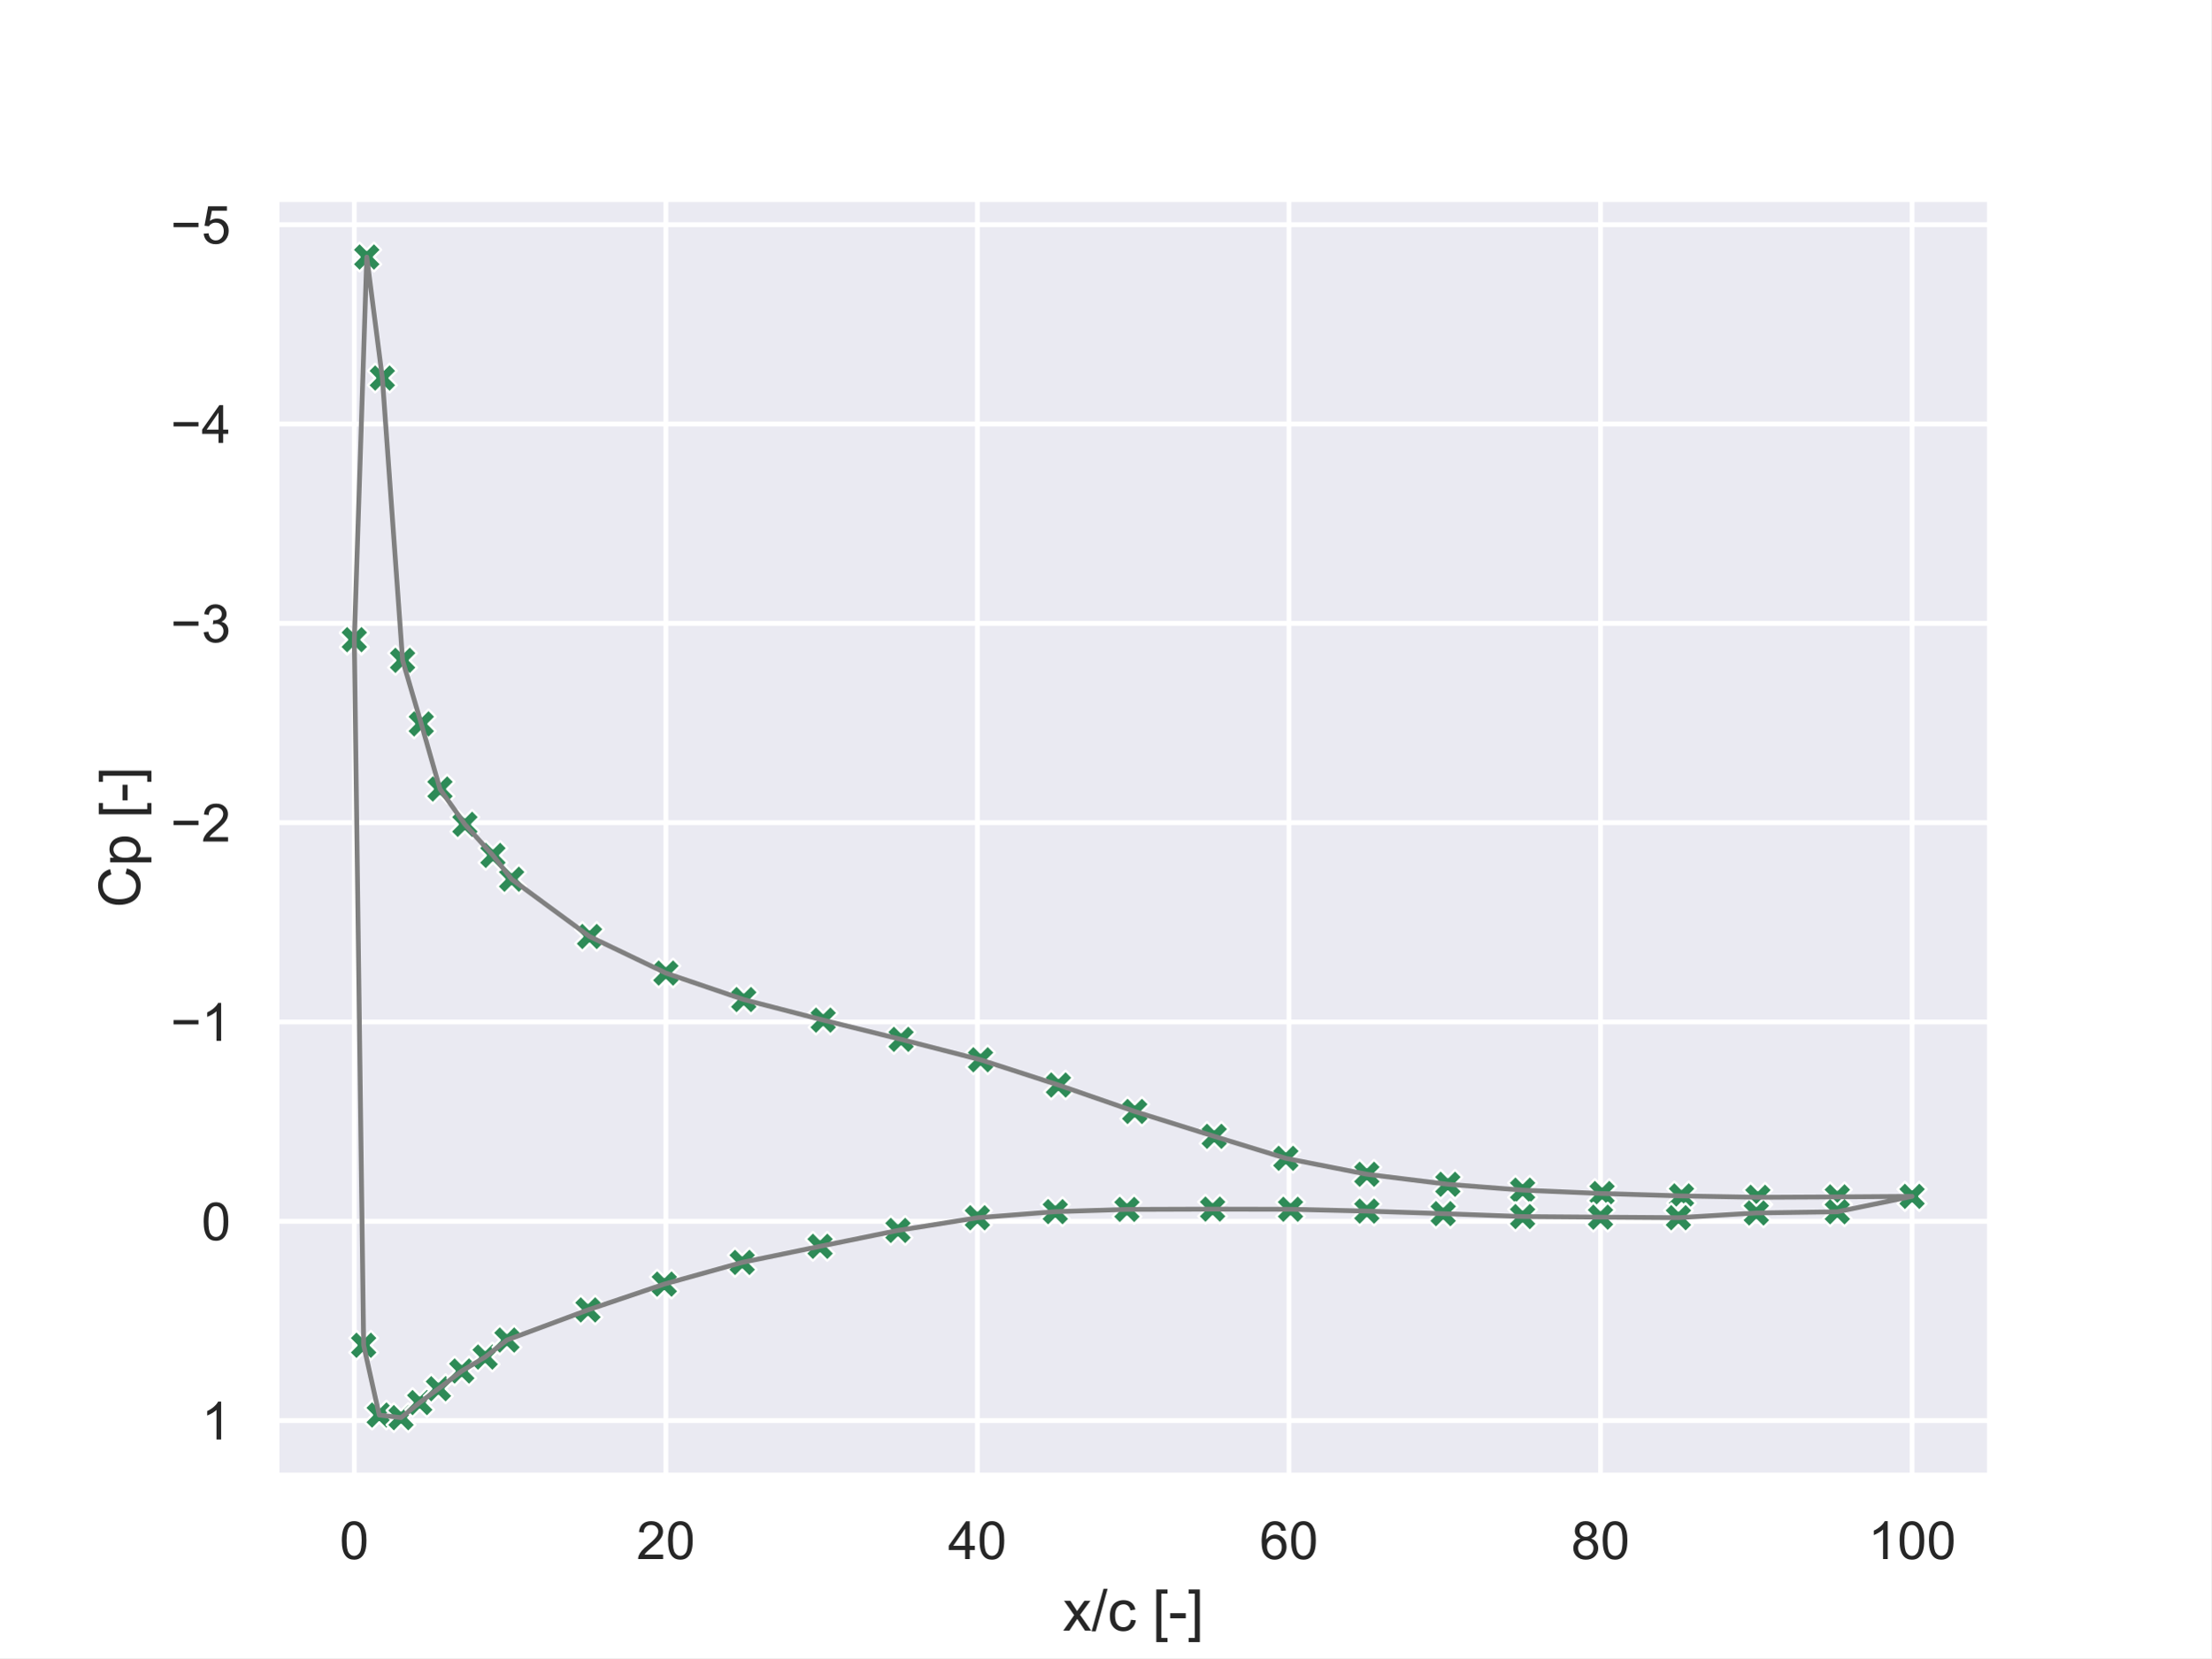
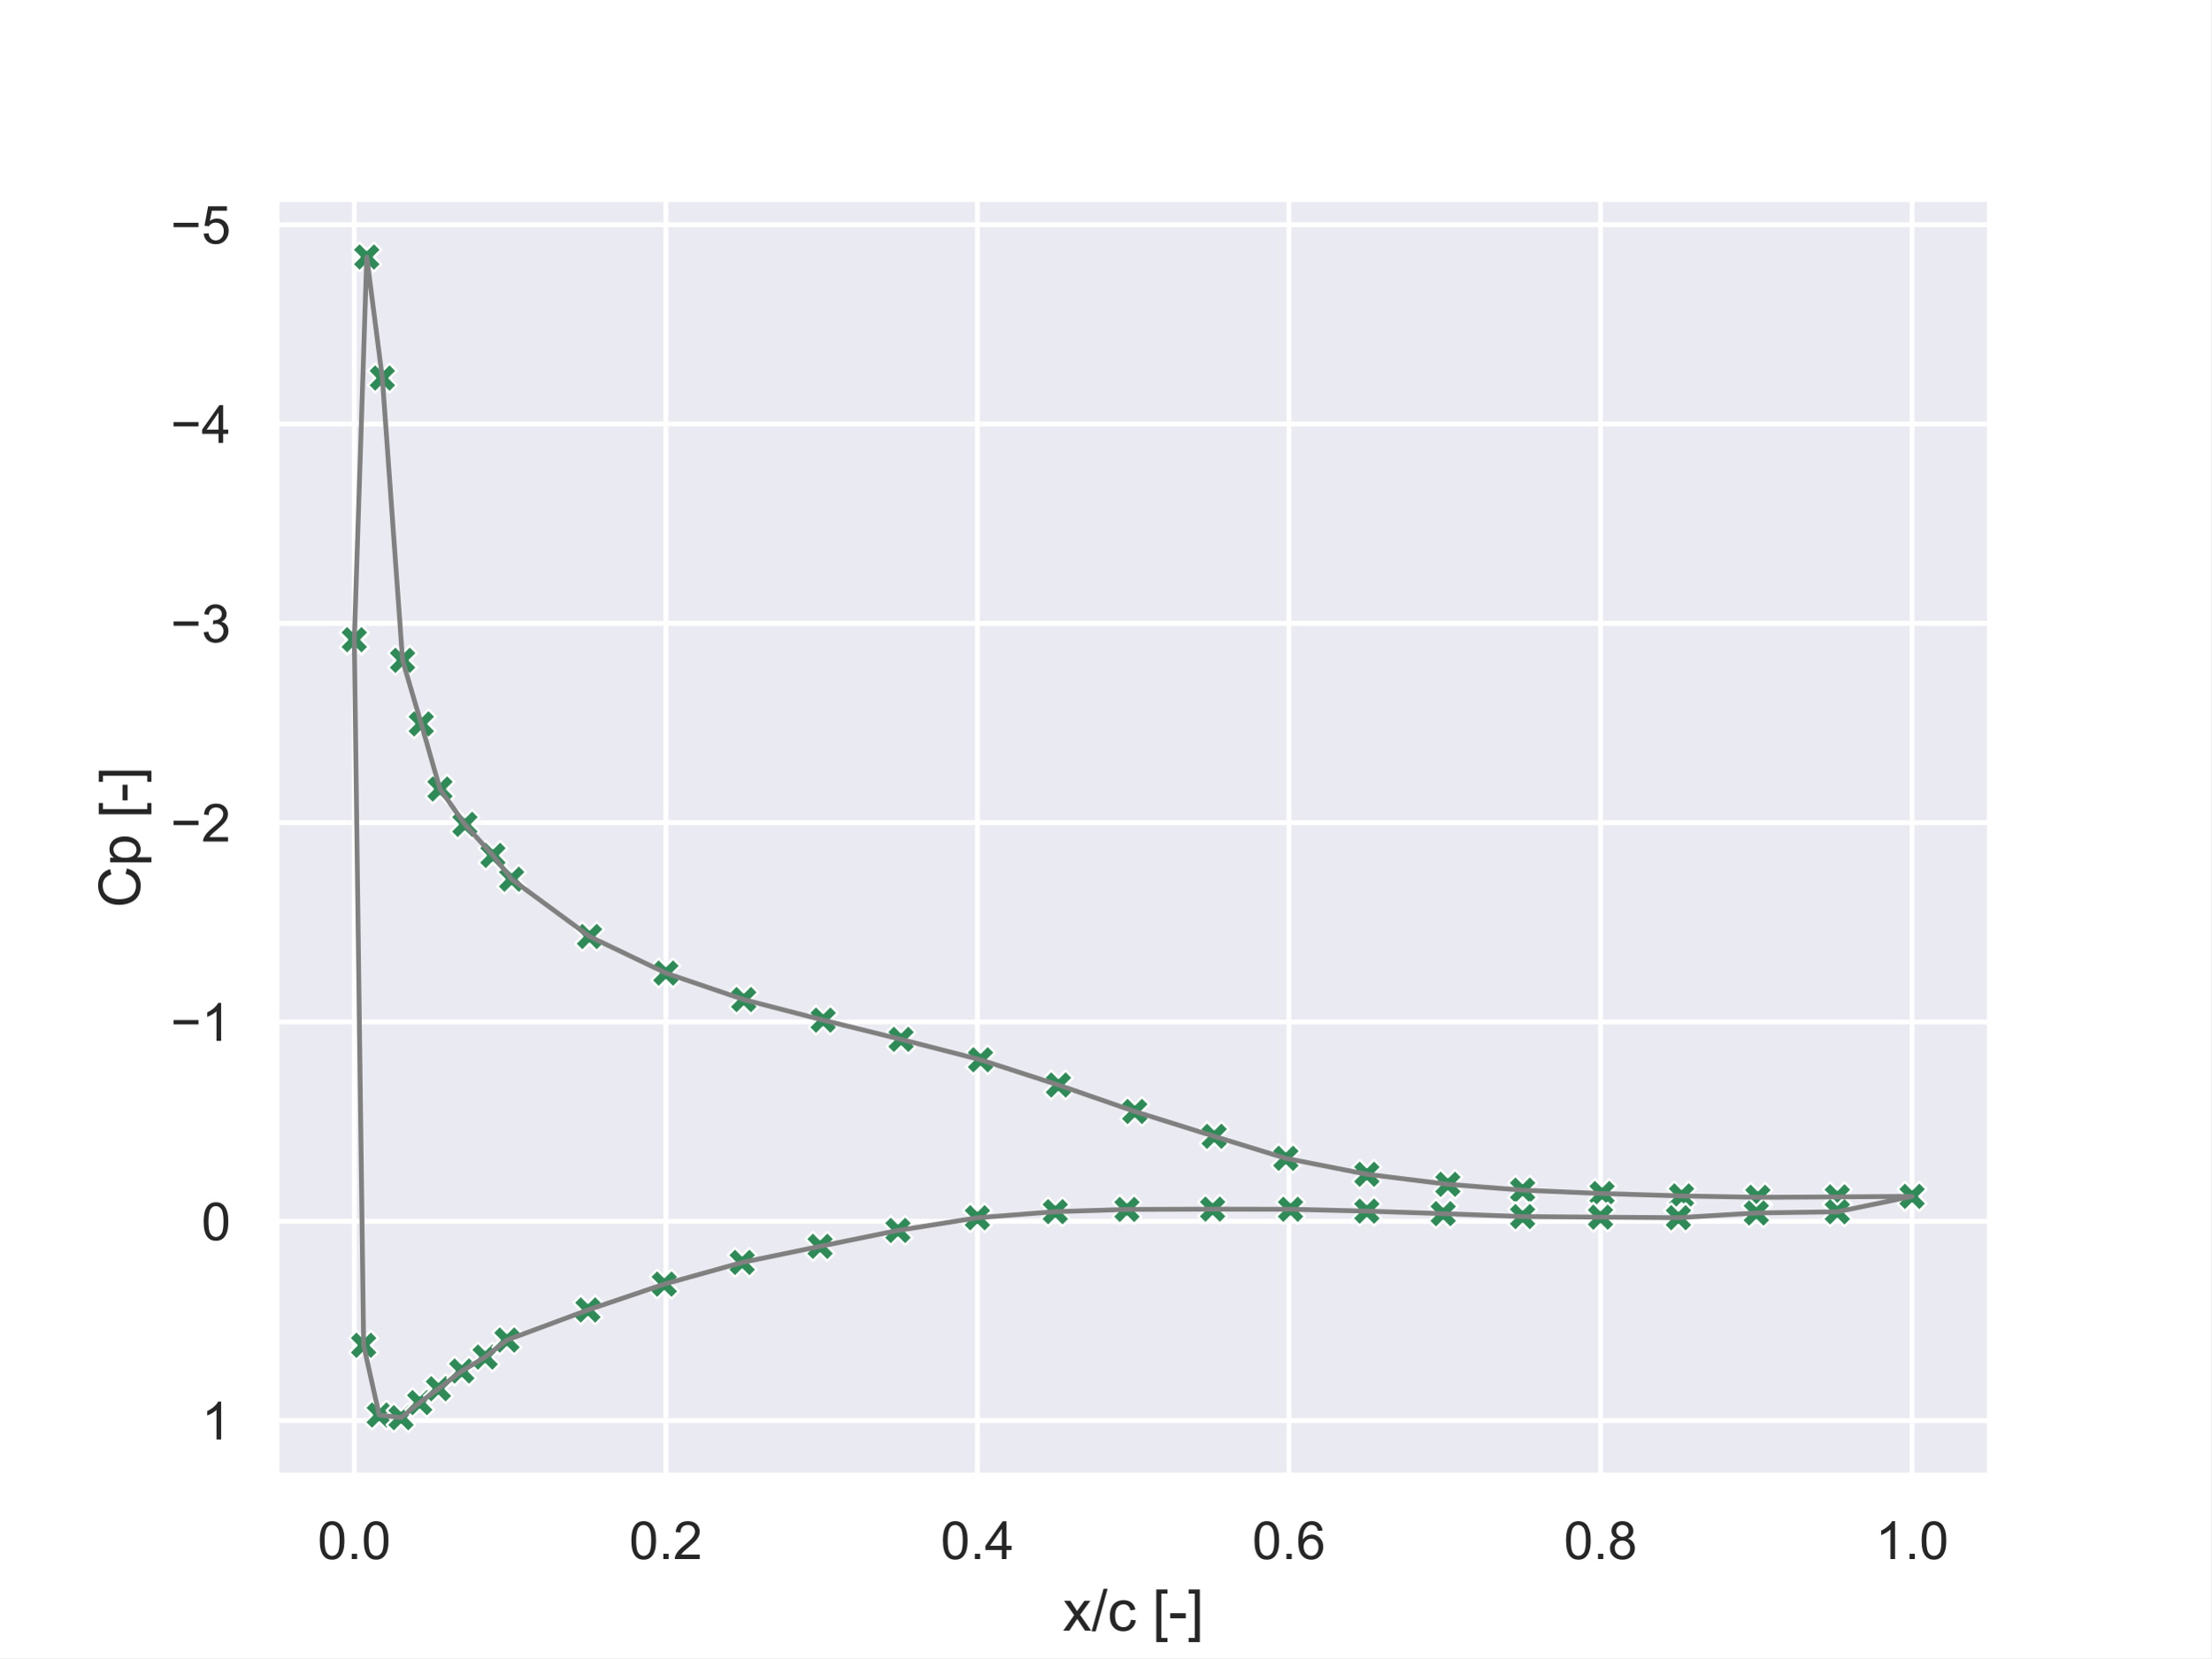
<svg xmlns="http://www.w3.org/2000/svg" xmlns:xlink="http://www.w3.org/1999/xlink" width="460.8pt" height="345.6pt" viewBox="0 0 460.8 345.6" version="1.1">
  <defs>
    <style type="text/css">*{stroke-linejoin: round; stroke-linecap: butt}</style>
  </defs>
  <g id="figure_1">
    <g id="patch_1">
      <path d="M 0 345.6  L 460.8 345.6  L 460.8 0  L 0 0  z " style="fill: #ffffff" />
    </g>
    <g id="axes_1">
      <g id="patch_2">
        <path d="M 57.6 307.584  L 414.72 307.584  L 414.72 41.472  L 57.6 41.472  z " style="fill: #eaeaf2" />
      </g>
      <g id="matplotlib.axis_1">
        <g id="xtick_1">
          <g id="line2d_1">
-             <path d="M 73.833 307.584  L 73.833 41.472  " clip-path="url(#p6b7eba28d1)" style="fill: none; stroke: #ffffff; stroke-linecap: round" />
+             <path d="M 73.833 307.584  L 73.833 41.472  " clip-path="url(#pae36705517)" style="fill: none; stroke: #ffffff; stroke-linecap: round" />
          </g>
          <g id="text_1">
-             <g style="fill: #262626" transform="translate(70.77421 324.9576) scale(0.11 -0.11)">
+             <g style="fill: #262626" transform="translate(66.18773 324.9576) scale(0.11 -0.11)">
              <defs>
                <path id="ArialMT-30" d="M 266 2259  Q 266 3072 433 3567  Q 600 4063 929 4331  Q 1259 4600 1759 4600  Q 2128 4600 2406 4451  Q 2684 4303 2865 4023  Q 3047 3744 3150 3342  Q 3253 2941 3253 2259  Q 3253 1453 3087 958  Q 2922 463 2592 192  Q 2263 -78 1759 -78  Q 1097 -78 719 397  Q 266 969 266 2259  z M 844 2259  Q 844 1131 1108 757  Q 1372 384 1759 384  Q 2147 384 2411 759  Q 2675 1134 2675 2259  Q 2675 3391 2411 3762  Q 2147 4134 1753 4134  Q 1366 4134 1134 3806  Q 844 3388 844 2259  z " transform="scale(0.015625)" />
-               </defs>
-               <use xlink:href="#ArialMT-30" />
+                 <path id="ArialMT-2e" d="M 581 0  L 581 641  L 1222 641  L 1222 0  L 581 0  z " transform="scale(0.015625)" />
+               </defs>
+               <use xlink:href="#ArialMT-30" />
+               <use xlink:href="#ArialMT-2e" x="55.615" />
+               <use xlink:href="#ArialMT-30" x="83.398" />
            </g>
          </g>
        </g>
        <g id="xtick_2">
          <g id="line2d_2">
-             <path d="M 138.764 307.584  L 138.764 41.472  " clip-path="url(#p6b7eba28d1)" style="fill: none; stroke: #ffffff; stroke-linecap: round" />
+             <path d="M 138.764 307.584  L 138.764 41.472  " clip-path="url(#pae36705517)" style="fill: none; stroke: #ffffff; stroke-linecap: round" />
          </g>
          <g id="text_2">
-             <g style="fill: #262626" transform="translate(132.6466 324.9576) scale(0.11 -0.11)">
+             <g style="fill: #262626" transform="translate(131.1186 324.9576) scale(0.11 -0.11)">
              <defs>
                <path id="ArialMT-32" d="M 3222 541  L 3222 0  L 194 0  Q 188 203 259 391  Q 375 700 629 1000  Q 884 1300 1366 1694  Q 2113 2306 2375 2664  Q 2638 3022 2638 3341  Q 2638 3675 2398 3904  Q 2159 4134 1775 4134  Q 1369 4134 1125 3890  Q 881 3647 878 3216  L 300 3275  Q 359 3922 746 4261  Q 1134 4600 1788 4600  Q 2447 4600 2831 4234  Q 3216 3869 3216 3328  Q 3216 3053 3103 2787  Q 2991 2522 2730 2228  Q 2469 1934 1863 1422  Q 1356 997 1212 845  Q 1069 694 975 541  L 3222 541  z " transform="scale(0.015625)" />
              </defs>
-               <use xlink:href="#ArialMT-32" />
-               <use xlink:href="#ArialMT-30" x="55.615" />
+               <use xlink:href="#ArialMT-30" />
+               <use xlink:href="#ArialMT-2e" x="55.615" />
+               <use xlink:href="#ArialMT-32" x="83.398" />
            </g>
          </g>
        </g>
        <g id="xtick_3">
          <g id="line2d_3">
-             <path d="M 203.695 307.584  L 203.695 41.472  " clip-path="url(#p6b7eba28d1)" style="fill: none; stroke: #ffffff; stroke-linecap: round" />
+             <path d="M 203.695 307.584  L 203.695 41.472  " clip-path="url(#pae36705517)" style="fill: none; stroke: #ffffff; stroke-linecap: round" />
          </g>
          <g id="text_3">
-             <g style="fill: #262626" transform="translate(197.5775 324.9576) scale(0.11 -0.11)">
+             <g style="fill: #262626" transform="translate(196.0495 324.9576) scale(0.11 -0.11)">
              <defs>
                <path id="ArialMT-34" d="M 2069 0  L 2069 1097  L 81 1097  L 81 1613  L 2172 4581  L 2631 4581  L 2631 1613  L 3250 1613  L 3250 1097  L 2631 1097  L 2631 0  L 2069 0  z M 2069 1613  L 2069 3678  L 634 1613  L 2069 1613  z " transform="scale(0.015625)" />
              </defs>
-               <use xlink:href="#ArialMT-34" />
-               <use xlink:href="#ArialMT-30" x="55.615" />
+               <use xlink:href="#ArialMT-30" />
+               <use xlink:href="#ArialMT-2e" x="55.615" />
+               <use xlink:href="#ArialMT-34" x="83.398" />
            </g>
          </g>
        </g>
        <g id="xtick_4">
          <g id="line2d_4">
-             <path d="M 268.625 307.584  L 268.625 41.472  " clip-path="url(#p6b7eba28d1)" style="fill: none; stroke: #ffffff; stroke-linecap: round" />
+             <path d="M 268.625 307.584  L 268.625 41.472  " clip-path="url(#pae36705517)" style="fill: none; stroke: #ffffff; stroke-linecap: round" />
          </g>
          <g id="text_4">
-             <g style="fill: #262626" transform="translate(262.5084 324.9576) scale(0.11 -0.11)">
+             <g style="fill: #262626" transform="translate(260.9805 324.9576) scale(0.11 -0.11)">
              <defs>
                <path id="ArialMT-36" d="M 3184 3459  L 2625 3416  Q 2550 3747 2413 3897  Q 2184 4138 1850 4138  Q 1581 4138 1378 3988  Q 1113 3794 959 3422  Q 806 3050 800 2363  Q 1003 2672 1297 2822  Q 1591 2972 1913 2972  Q 2475 2972 2870 2558  Q 3266 2144 3266 1488  Q 3266 1056 3080 686  Q 2894 316 2569 119  Q 2244 -78 1831 -78  Q 1128 -78 684 439  Q 241 956 241 2144  Q 241 3472 731 4075  Q 1159 4600 1884 4600  Q 2425 4600 2770 4297  Q 3116 3994 3184 3459  z M 888 1484  Q 888 1194 1011 928  Q 1134 663 1356 523  Q 1578 384 1822 384  Q 2178 384 2434 671  Q 2691 959 2691 1453  Q 2691 1928 2437 2201  Q 2184 2475 1800 2475  Q 1419 2475 1153 2201  Q 888 1928 888 1484  z " transform="scale(0.015625)" />
              </defs>
-               <use xlink:href="#ArialMT-36" />
-               <use xlink:href="#ArialMT-30" x="55.615" />
+               <use xlink:href="#ArialMT-30" />
+               <use xlink:href="#ArialMT-2e" x="55.615" />
+               <use xlink:href="#ArialMT-36" x="83.398" />
            </g>
          </g>
        </g>
        <g id="xtick_5">
          <g id="line2d_5">
-             <path d="M 333.556 307.584  L 333.556 41.472  " clip-path="url(#p6b7eba28d1)" style="fill: none; stroke: #ffffff; stroke-linecap: round" />
+             <path d="M 333.556 307.584  L 333.556 41.472  " clip-path="url(#pae36705517)" style="fill: none; stroke: #ffffff; stroke-linecap: round" />
          </g>
          <g id="text_5">
-             <g style="fill: #262626" transform="translate(327.4393 324.9576) scale(0.11 -0.11)">
+             <g style="fill: #262626" transform="translate(325.9114 324.9576) scale(0.11 -0.11)">
              <defs>
                <path id="ArialMT-38" d="M 1131 2484  Q 781 2613 612 2850  Q 444 3088 444 3419  Q 444 3919 803 4259  Q 1163 4600 1759 4600  Q 2359 4600 2725 4251  Q 3091 3903 3091 3403  Q 3091 3084 2923 2848  Q 2756 2613 2416 2484  Q 2838 2347 3058 2040  Q 3278 1734 3278 1309  Q 3278 722 2862 322  Q 2447 -78 1769 -78  Q 1091 -78 675 323  Q 259 725 259 1325  Q 259 1772 486 2073  Q 713 2375 1131 2484  z M 1019 3438  Q 1019 3113 1228 2906  Q 1438 2700 1772 2700  Q 2097 2700 2305 2904  Q 2513 3109 2513 3406  Q 2513 3716 2298 3927  Q 2084 4138 1766 4138  Q 1444 4138 1231 3931  Q 1019 3725 1019 3438  z M 838 1322  Q 838 1081 952 856  Q 1066 631 1291 507  Q 1516 384 1775 384  Q 2178 384 2440 643  Q 2703 903 2703 1303  Q 2703 1709 2433 1975  Q 2163 2241 1756 2241  Q 1359 2241 1098 1978  Q 838 1716 838 1322  z " transform="scale(0.015625)" />
              </defs>
-               <use xlink:href="#ArialMT-38" />
-               <use xlink:href="#ArialMT-30" x="55.615" />
+               <use xlink:href="#ArialMT-30" />
+               <use xlink:href="#ArialMT-2e" x="55.615" />
+               <use xlink:href="#ArialMT-38" x="83.398" />
            </g>
          </g>
        </g>
        <g id="xtick_6">
          <g id="line2d_6">
-             <path d="M 398.487 307.584  L 398.487 41.472  " clip-path="url(#p6b7eba28d1)" style="fill: none; stroke: #ffffff; stroke-linecap: round" />
+             <path d="M 398.487 307.584  L 398.487 41.472  " clip-path="url(#pae36705517)" style="fill: none; stroke: #ffffff; stroke-linecap: round" />
          </g>
          <g id="text_6">
-             <g style="fill: #262626" transform="translate(389.3117 324.9576) scale(0.11 -0.11)">
+             <g style="fill: #262626" transform="translate(390.8423 324.9576) scale(0.11 -0.11)">
              <defs>
                <path id="ArialMT-31" d="M 2384 0  L 1822 0  L 1822 3584  Q 1619 3391 1289 3197  Q 959 3003 697 2906  L 697 3450  Q 1169 3672 1522 3987  Q 1875 4303 2022 4600  L 2384 4600  L 2384 0  z " transform="scale(0.015625)" />
              </defs>
              <use xlink:href="#ArialMT-31" />
-               <use xlink:href="#ArialMT-30" x="55.615" />
-               <use xlink:href="#ArialMT-30" x="111.23" />
+               <use xlink:href="#ArialMT-2e" x="55.615" />
+               <use xlink:href="#ArialMT-30" x="83.398" />
            </g>
          </g>
        </g>
        <g id="text_7">
          <g style="fill: #262626" transform="translate(221.4947 339.8795) scale(0.12 -0.12)">
            <defs>
              <path id="ArialMT-78" d="M 47 0  L 1259 1725  L 138 3319  L 841 3319  L 1350 2541  Q 1494 2319 1581 2169  Q 1719 2375 1834 2534  L 2394 3319  L 3066 3319  L 1919 1756  L 3153 0  L 2463 0  L 1781 1031  L 1600 1309  L 728 0  L 47 0  z " transform="scale(0.015625)" />
              <path id="ArialMT-2f" d="M 0 -78  L 1328 4659  L 1778 4659  L 453 -78  L 0 -78  z " transform="scale(0.015625)" />
              <path id="ArialMT-63" d="M 2588 1216  L 3141 1144  Q 3050 572 2676 248  Q 2303 -75 1759 -75  Q 1078 -75 664 370  Q 250 816 250 1647  Q 250 2184 428 2587  Q 606 2991 970 3192  Q 1334 3394 1763 3394  Q 2303 3394 2647 3120  Q 2991 2847 3088 2344  L 2541 2259  Q 2463 2594 2264 2762  Q 2066 2931 1784 2931  Q 1359 2931 1093 2626  Q 828 2322 828 1663  Q 828 994 1084 691  Q 1341 388 1753 388  Q 2084 388 2306 591  Q 2528 794 2588 1216  z " transform="scale(0.015625)" />
              <path id="ArialMT-20" transform="scale(0.015625)" />
              <path id="ArialMT-5b" d="M 434 -1272  L 434 4581  L 1675 4581  L 1675 4116  L 997 4116  L 997 -806  L 1675 -806  L 1675 -1272  L 434 -1272  z " transform="scale(0.015625)" />
              <path id="ArialMT-2d" d="M 203 1375  L 203 1941  L 1931 1941  L 1931 1375  L 203 1375  z " transform="scale(0.015625)" />
              <path id="ArialMT-5d" d="M 1363 -1272  L 122 -1272  L 122 -806  L 800 -806  L 800 4116  L 122 4116  L 122 4581  L 1363 4581  L 1363 -1272  z " transform="scale(0.015625)" />
            </defs>
            <use xlink:href="#ArialMT-78" />
            <use xlink:href="#ArialMT-2f" x="50" />
            <use xlink:href="#ArialMT-63" x="77.783" />
            <use xlink:href="#ArialMT-20" x="127.783" />
            <use xlink:href="#ArialMT-5b" x="155.566" />
            <use xlink:href="#ArialMT-2d" x="183.35" />
            <use xlink:href="#ArialMT-5d" x="216.65" />
          </g>
        </g>
      </g>
      <g id="matplotlib.axis_2">
        <g id="ytick_1">
          <g id="line2d_7">
-             <path d="M 57.6 46.828  L 414.72 46.828  " clip-path="url(#p6b7eba28d1)" style="fill: none; stroke: #ffffff; stroke-linecap: round" />
+             <path d="M 57.6 46.828  L 414.72 46.828  " clip-path="url(#pae36705517)" style="fill: none; stroke: #ffffff; stroke-linecap: round" />
          </g>
          <g id="text_8">
            <g style="fill: #262626" transform="translate(35.55828 50.76526) scale(0.11 -0.11)">
              <defs>
                <path id="ArialMT-2212" d="M 3381 1997  L 356 1997  L 356 2522  L 3381 2522  L 3381 1997  z " transform="scale(0.015625)" />
                <path id="ArialMT-35" d="M 266 1200  L 856 1250  Q 922 819 1161 601  Q 1400 384 1738 384  Q 2144 384 2425 690  Q 2706 997 2706 1503  Q 2706 1984 2436 2262  Q 2166 2541 1728 2541  Q 1456 2541 1237 2417  Q 1019 2294 894 2097  L 366 2166  L 809 4519  L 3088 4519  L 3088 3981  L 1259 3981  L 1013 2750  Q 1425 3038 1878 3038  Q 2478 3038 2890 2622  Q 3303 2206 3303 1553  Q 3303 931 2941 478  Q 2500 -78 1738 -78  Q 1113 -78 717 272  Q 322 622 266 1200  z " transform="scale(0.015625)" />
              </defs>
              <use xlink:href="#ArialMT-2212" />
              <use xlink:href="#ArialMT-35" x="58.398" />
            </g>
          </g>
        </g>
        <g id="ytick_2">
          <g id="line2d_8">
-             <path d="M 57.6 88.374  L 414.72 88.374  " clip-path="url(#p6b7eba28d1)" style="fill: none; stroke: #ffffff; stroke-linecap: round" />
+             <path d="M 57.6 88.374  L 414.72 88.374  " clip-path="url(#pae36705517)" style="fill: none; stroke: #ffffff; stroke-linecap: round" />
          </g>
          <g id="text_9">
            <g style="fill: #262626" transform="translate(35.55828 92.31092) scale(0.11 -0.11)">
              <use xlink:href="#ArialMT-2212" />
              <use xlink:href="#ArialMT-34" x="58.398" />
            </g>
          </g>
        </g>
        <g id="ytick_3">
          <g id="line2d_9">
-             <path d="M 57.6 129.92  L 414.72 129.92  " clip-path="url(#p6b7eba28d1)" style="fill: none; stroke: #ffffff; stroke-linecap: round" />
+             <path d="M 57.6 129.92  L 414.72 129.92  " clip-path="url(#pae36705517)" style="fill: none; stroke: #ffffff; stroke-linecap: round" />
          </g>
          <g id="text_10">
            <g style="fill: #262626" transform="translate(35.55828 133.8566) scale(0.11 -0.11)">
              <defs>
                <path id="ArialMT-33" d="M 269 1209  L 831 1284  Q 928 806 1161 595  Q 1394 384 1728 384  Q 2125 384 2398 659  Q 2672 934 2672 1341  Q 2672 1728 2419 1979  Q 2166 2231 1775 2231  Q 1616 2231 1378 2169  L 1441 2663  Q 1497 2656 1531 2656  Q 1891 2656 2178 2843  Q 2466 3031 2466 3422  Q 2466 3731 2256 3934  Q 2047 4138 1716 4138  Q 1388 4138 1169 3931  Q 950 3725 888 3313  L 325 3413  Q 428 3978 793 4289  Q 1159 4600 1703 4600  Q 2078 4600 2393 4439  Q 2709 4278 2876 4000  Q 3044 3722 3044 3409  Q 3044 3113 2884 2869  Q 2725 2625 2413 2481  Q 2819 2388 3044 2092  Q 3269 1797 3269 1353  Q 3269 753 2831 336  Q 2394 -81 1725 -81  Q 1122 -81 723 278  Q 325 638 269 1209  z " transform="scale(0.015625)" />
              </defs>
              <use xlink:href="#ArialMT-2212" />
              <use xlink:href="#ArialMT-33" x="58.398" />
            </g>
          </g>
        </g>
        <g id="ytick_4">
          <g id="line2d_10">
-             <path d="M 57.6 171.465  L 414.72 171.465  " clip-path="url(#p6b7eba28d1)" style="fill: none; stroke: #ffffff; stroke-linecap: round" />
+             <path d="M 57.6 171.465  L 414.72 171.465  " clip-path="url(#pae36705517)" style="fill: none; stroke: #ffffff; stroke-linecap: round" />
          </g>
          <g id="text_11">
            <g style="fill: #262626" transform="translate(35.55828 175.4023) scale(0.11 -0.11)">
              <use xlink:href="#ArialMT-2212" />
              <use xlink:href="#ArialMT-32" x="58.398" />
            </g>
          </g>
        </g>
        <g id="ytick_5">
          <g id="line2d_11">
-             <path d="M 57.6 213.011  L 414.72 213.011  " clip-path="url(#p6b7eba28d1)" style="fill: none; stroke: #ffffff; stroke-linecap: round" />
+             <path d="M 57.6 213.011  L 414.72 213.011  " clip-path="url(#pae36705517)" style="fill: none; stroke: #ffffff; stroke-linecap: round" />
          </g>
          <g id="text_12">
            <g style="fill: #262626" transform="translate(35.55828 216.9479) scale(0.11 -0.11)">
              <use xlink:href="#ArialMT-2212" />
              <use xlink:href="#ArialMT-31" x="58.398" />
            </g>
          </g>
        </g>
        <g id="ytick_6">
          <g id="line2d_12">
-             <path d="M 57.6 254.557  L 414.72 254.557  " clip-path="url(#p6b7eba28d1)" style="fill: none; stroke: #ffffff; stroke-linecap: round" />
+             <path d="M 57.6 254.557  L 414.72 254.557  " clip-path="url(#pae36705517)" style="fill: none; stroke: #ffffff; stroke-linecap: round" />
          </g>
          <g id="text_13">
            <g style="fill: #262626" transform="translate(41.98297 258.4936) scale(0.11 -0.11)">
              <use xlink:href="#ArialMT-30" />
            </g>
          </g>
        </g>
        <g id="ytick_7">
          <g id="line2d_13">
-             <path d="M 57.6 296.102  L 414.72 296.102  " clip-path="url(#p6b7eba28d1)" style="fill: none; stroke: #ffffff; stroke-linecap: round" />
+             <path d="M 57.6 296.102  L 414.72 296.102  " clip-path="url(#pae36705517)" style="fill: none; stroke: #ffffff; stroke-linecap: round" />
          </g>
          <g id="text_14">
            <g style="fill: #262626" transform="translate(41.98297 300.0393) scale(0.11 -0.11)">
              <use xlink:href="#ArialMT-31" />
            </g>
          </g>
        </g>
        <g id="text_15">
          <g style="fill: #262626" transform="translate(29.17328 189.1961) rotate(-90) scale(0.12 -0.12)">
            <defs>
              <path id="ArialMT-43" d="M 3763 1606  L 4369 1453  Q 4178 706 3683 314  Q 3188 -78 2472 -78  Q 1731 -78 1267 223  Q 803 525 561 1097  Q 319 1669 319 2325  Q 319 3041 592 3573  Q 866 4106 1370 4382  Q 1875 4659 2481 4659  Q 3169 4659 3637 4309  Q 4106 3959 4291 3325  L 3694 3184  Q 3534 3684 3231 3912  Q 2928 4141 2469 4141  Q 1941 4141 1586 3887  Q 1231 3634 1087 3207  Q 944 2781 944 2328  Q 944 1744 1114 1308  Q 1284 872 1643 656  Q 2003 441 2422 441  Q 2931 441 3284 734  Q 3638 1028 3763 1606  z " transform="scale(0.015625)" />
              <path id="ArialMT-70" d="M 422 -1272  L 422 3319  L 934 3319  L 934 2888  Q 1116 3141 1344 3267  Q 1572 3394 1897 3394  Q 2322 3394 2647 3175  Q 2972 2956 3137 2557  Q 3303 2159 3303 1684  Q 3303 1175 3120 767  Q 2938 359 2589 142  Q 2241 -75 1856 -75  Q 1575 -75 1351 44  Q 1128 163 984 344  L 984 -1272  L 422 -1272  z M 931 1641  Q 931 1000 1190 694  Q 1450 388 1819 388  Q 2194 388 2461 705  Q 2728 1022 2728 1688  Q 2728 2322 2467 2637  Q 2206 2953 1844 2953  Q 1484 2953 1207 2617  Q 931 2281 931 1641  z " transform="scale(0.015625)" />
            </defs>
            <use xlink:href="#ArialMT-43" />
            <use xlink:href="#ArialMT-70" x="72.217" />
            <use xlink:href="#ArialMT-20" x="127.832" />
            <use xlink:href="#ArialMT-5b" x="155.615" />
            <use xlink:href="#ArialMT-2d" x="183.398" />
            <use xlink:href="#ArialMT-5d" x="216.699" />
          </g>
        </g>
      </g>
      <g id="PathCollection_1">
        <defs>
-           <path id="mdab02cd909" d="M -1.5 3  L 0 1.5  L 1.5 3  L 3 1.5  L 1.5 0  L 3 -1.5  L 1.5 -3  L 0 -1.5  L -1.5 -3  L -3 -1.5  L -1.5 0  L -3 1.5  z " style="stroke: #ffffff; stroke-width: 0.48" />
+           <path id="m6ba3051489" d="M -1.5 3  L 0 1.5  L 1.5 3  L 3 1.5  L 1.5 0  L 3 -1.5  L 1.5 -3  L 0 -1.5  L -1.5 -3  L -3 -1.5  L -1.5 0  L -3 1.5  z " style="stroke: #ffffff; stroke-width: 0.48" />
        </defs>
-         <g clip-path="url(#p6b7eba28d1)">
-           <use xlink:href="#mdab02cd909" x="398.487" y="249.364" style="fill: #2e8b57; stroke: #ffffff; stroke-width: 0.48" />
-           <use xlink:href="#mdab02cd909" x="382.904" y="249.474" style="fill: #2e8b57; stroke: #ffffff; stroke-width: 0.48" />
-           <use xlink:href="#mdab02cd909" x="366.346" y="249.559" style="fill: #2e8b57; stroke: #ffffff; stroke-width: 0.48" />
-           <use xlink:href="#mdab02cd909" x="350.438" y="249.27" style="fill: #2e8b57; stroke: #ffffff; stroke-width: 0.48" />
-           <use xlink:href="#mdab02cd909" x="333.881" y="248.771" style="fill: #2e8b57; stroke: #ffffff; stroke-width: 0.48" />
-           <use xlink:href="#mdab02cd909" x="317.324" y="248.066" style="fill: #2e8b57; stroke: #ffffff; stroke-width: 0.48" />
-           <use xlink:href="#mdab02cd909" x="301.74" y="246.846" style="fill: #2e8b57; stroke: #ffffff; stroke-width: 0.48" />
-           <use xlink:href="#mdab02cd909" x="284.858" y="244.756" style="fill: #2e8b57; stroke: #ffffff; stroke-width: 0.48" />
-           <use xlink:href="#mdab02cd909" x="267.976" y="241.433" style="fill: #2e8b57; stroke: #ffffff; stroke-width: 0.48" />
-           <use xlink:href="#mdab02cd909" x="253.042" y="236.849" style="fill: #2e8b57; stroke: #ffffff; stroke-width: 0.48" />
-           <use xlink:href="#mdab02cd909" x="236.485" y="231.666" style="fill: #2e8b57; stroke: #ffffff; stroke-width: 0.48" />
-           <use xlink:href="#mdab02cd909" x="220.577" y="226.15" style="fill: #2e8b57; stroke: #ffffff; stroke-width: 0.48" />
-           <use xlink:href="#mdab02cd909" x="204.344" y="220.896" style="fill: #2e8b57; stroke: #ffffff; stroke-width: 0.48" />
-           <use xlink:href="#mdab02cd909" x="187.786" y="216.641" style="fill: #2e8b57; stroke: #ffffff; stroke-width: 0.48" />
-           <use xlink:href="#mdab02cd909" x="171.554" y="212.626" style="fill: #2e8b57; stroke: #ffffff; stroke-width: 0.48" />
-           <use xlink:href="#mdab02cd909" x="154.996" y="208.343" style="fill: #2e8b57; stroke: #ffffff; stroke-width: 0.48" />
-           <use xlink:href="#mdab02cd909" x="138.764" y="202.821" style="fill: #2e8b57; stroke: #ffffff; stroke-width: 0.48" />
-           <use xlink:href="#mdab02cd909" x="122.856" y="195.192" style="fill: #2e8b57; stroke: #ffffff; stroke-width: 0.48" />
-           <use xlink:href="#mdab02cd909" x="106.623" y="183.26" style="fill: #2e8b57; stroke: #ffffff; stroke-width: 0.48" />
-           <use xlink:href="#mdab02cd909" x="102.727" y="178.295" style="fill: #2e8b57; stroke: #ffffff; stroke-width: 0.48" />
-           <use xlink:href="#mdab02cd909" x="96.883" y="171.82" style="fill: #2e8b57; stroke: #ffffff; stroke-width: 0.48" />
-           <use xlink:href="#mdab02cd909" x="91.689" y="164.456" style="fill: #2e8b57; stroke: #ffffff; stroke-width: 0.48" />
-           <use xlink:href="#mdab02cd909" x="87.793" y="150.885" style="fill: #2e8b57; stroke: #ffffff; stroke-width: 0.48" />
-           <use xlink:href="#mdab02cd909" x="83.897" y="137.631" style="fill: #2e8b57; stroke: #ffffff; stroke-width: 0.48" />
-           <use xlink:href="#mdab02cd909" x="79.677" y="78.797" style="fill: #2e8b57; stroke: #ffffff; stroke-width: 0.48" />
-           <use xlink:href="#mdab02cd909" x="76.43" y="53.568" style="fill: #2e8b57; stroke: #ffffff; stroke-width: 0.48" />
-           <use xlink:href="#mdab02cd909" x="73.833" y="133.452" style="fill: #2e8b57; stroke: #ffffff; stroke-width: 0.48" />
-           <use xlink:href="#mdab02cd909" x="73.833" y="133.328" style="fill: #2e8b57; stroke: #ffffff; stroke-width: 0.48" />
-           <use xlink:href="#mdab02cd909" x="75.781" y="280.401" style="fill: #2e8b57; stroke: #ffffff; stroke-width: 0.48" />
-           <use xlink:href="#mdab02cd909" x="79.027" y="294.942" style="fill: #2e8b57; stroke: #ffffff; stroke-width: 0.48" />
-           <use xlink:href="#mdab02cd909" x="83.572" y="295.488" style="fill: #2e8b57; stroke: #ffffff; stroke-width: 0.48" />
-           <use xlink:href="#mdab02cd909" x="87.468" y="292.341" style="fill: #2e8b57; stroke: #ffffff; stroke-width: 0.48" />
-           <use xlink:href="#mdab02cd909" x="91.364" y="289.459" style="fill: #2e8b57; stroke: #ffffff; stroke-width: 0.48" />
-           <use xlink:href="#mdab02cd909" x="96.234" y="285.761" style="fill: #2e8b57; stroke: #ffffff; stroke-width: 0.48" />
-           <use xlink:href="#mdab02cd909" x="101.104" y="282.856" style="fill: #2e8b57; stroke: #ffffff; stroke-width: 0.48" />
-           <use xlink:href="#mdab02cd909" x="105.649" y="279.311" style="fill: #2e8b57; stroke: #ffffff; stroke-width: 0.48" />
-           <use xlink:href="#mdab02cd909" x="122.531" y="273.036" style="fill: #2e8b57; stroke: #ffffff; stroke-width: 0.48" />
-           <use xlink:href="#mdab02cd909" x="138.439" y="267.651" style="fill: #2e8b57; stroke: #ffffff; stroke-width: 0.48" />
-           <use xlink:href="#mdab02cd909" x="154.672" y="263.13" style="fill: #2e8b57; stroke: #ffffff; stroke-width: 0.48" />
-           <use xlink:href="#mdab02cd909" x="170.904" y="259.775" style="fill: #2e8b57; stroke: #ffffff; stroke-width: 0.48" />
-           <use xlink:href="#mdab02cd909" x="187.137" y="256.462" style="fill: #2e8b57; stroke: #ffffff; stroke-width: 0.48" />
-           <use xlink:href="#mdab02cd909" x="203.695" y="253.823" style="fill: #2e8b57; stroke: #ffffff; stroke-width: 0.48" />
-           <use xlink:href="#mdab02cd909" x="219.927" y="252.552" style="fill: #2e8b57; stroke: #ffffff; stroke-width: 0.48" />
-           <use xlink:href="#mdab02cd909" x="234.861" y="252.082" style="fill: #2e8b57; stroke: #ffffff; stroke-width: 0.48" />
-           <use xlink:href="#mdab02cd909" x="252.717" y="252.022" style="fill: #2e8b57; stroke: #ffffff; stroke-width: 0.48" />
-           <use xlink:href="#mdab02cd909" x="268.95" y="252.055" style="fill: #2e8b57; stroke: #ffffff; stroke-width: 0.48" />
-           <use xlink:href="#mdab02cd909" x="284.858" y="252.435" style="fill: #2e8b57; stroke: #ffffff; stroke-width: 0.48" />
-           <use xlink:href="#mdab02cd909" x="300.766" y="252.964" style="fill: #2e8b57; stroke: #ffffff; stroke-width: 0.48" />
-           <use xlink:href="#mdab02cd909" x="317.324" y="253.573" style="fill: #2e8b57; stroke: #ffffff; stroke-width: 0.48" />
-           <use xlink:href="#mdab02cd909" x="333.556" y="253.698" style="fill: #2e8b57; stroke: #ffffff; stroke-width: 0.48" />
-           <use xlink:href="#mdab02cd909" x="349.789" y="253.808" style="fill: #2e8b57; stroke: #ffffff; stroke-width: 0.48" />
-           <use xlink:href="#mdab02cd909" x="366.022" y="252.824" style="fill: #2e8b57; stroke: #ffffff; stroke-width: 0.48" />
-           <use xlink:href="#mdab02cd909" x="382.904" y="252.573" style="fill: #2e8b57; stroke: #ffffff; stroke-width: 0.48" />
-           <use xlink:href="#mdab02cd909" x="398.487" y="249.364" style="fill: #2e8b57; stroke: #ffffff; stroke-width: 0.48" />
+         <g clip-path="url(#pae36705517)">
+           <use xlink:href="#m6ba3051489" x="398.487" y="249.364" style="fill: #2e8b57; stroke: #ffffff; stroke-width: 0.48" />
+           <use xlink:href="#m6ba3051489" x="382.904" y="249.474" style="fill: #2e8b57; stroke: #ffffff; stroke-width: 0.48" />
+           <use xlink:href="#m6ba3051489" x="366.346" y="249.559" style="fill: #2e8b57; stroke: #ffffff; stroke-width: 0.48" />
+           <use xlink:href="#m6ba3051489" x="350.438" y="249.27" style="fill: #2e8b57; stroke: #ffffff; stroke-width: 0.48" />
+           <use xlink:href="#m6ba3051489" x="333.881" y="248.771" style="fill: #2e8b57; stroke: #ffffff; stroke-width: 0.48" />
+           <use xlink:href="#m6ba3051489" x="317.324" y="248.066" style="fill: #2e8b57; stroke: #ffffff; stroke-width: 0.48" />
+           <use xlink:href="#m6ba3051489" x="301.74" y="246.846" style="fill: #2e8b57; stroke: #ffffff; stroke-width: 0.48" />
+           <use xlink:href="#m6ba3051489" x="284.858" y="244.756" style="fill: #2e8b57; stroke: #ffffff; stroke-width: 0.48" />
+           <use xlink:href="#m6ba3051489" x="267.976" y="241.433" style="fill: #2e8b57; stroke: #ffffff; stroke-width: 0.48" />
+           <use xlink:href="#m6ba3051489" x="253.042" y="236.849" style="fill: #2e8b57; stroke: #ffffff; stroke-width: 0.48" />
+           <use xlink:href="#m6ba3051489" x="236.485" y="231.666" style="fill: #2e8b57; stroke: #ffffff; stroke-width: 0.48" />
+           <use xlink:href="#m6ba3051489" x="220.577" y="226.15" style="fill: #2e8b57; stroke: #ffffff; stroke-width: 0.48" />
+           <use xlink:href="#m6ba3051489" x="204.344" y="220.896" style="fill: #2e8b57; stroke: #ffffff; stroke-width: 0.48" />
+           <use xlink:href="#m6ba3051489" x="187.786" y="216.641" style="fill: #2e8b57; stroke: #ffffff; stroke-width: 0.48" />
+           <use xlink:href="#m6ba3051489" x="171.554" y="212.626" style="fill: #2e8b57; stroke: #ffffff; stroke-width: 0.48" />
+           <use xlink:href="#m6ba3051489" x="154.996" y="208.343" style="fill: #2e8b57; stroke: #ffffff; stroke-width: 0.48" />
+           <use xlink:href="#m6ba3051489" x="138.764" y="202.821" style="fill: #2e8b57; stroke: #ffffff; stroke-width: 0.48" />
+           <use xlink:href="#m6ba3051489" x="122.856" y="195.192" style="fill: #2e8b57; stroke: #ffffff; stroke-width: 0.48" />
+           <use xlink:href="#m6ba3051489" x="106.623" y="183.26" style="fill: #2e8b57; stroke: #ffffff; stroke-width: 0.48" />
+           <use xlink:href="#m6ba3051489" x="102.727" y="178.295" style="fill: #2e8b57; stroke: #ffffff; stroke-width: 0.48" />
+           <use xlink:href="#m6ba3051489" x="96.883" y="171.82" style="fill: #2e8b57; stroke: #ffffff; stroke-width: 0.48" />
+           <use xlink:href="#m6ba3051489" x="91.689" y="164.456" style="fill: #2e8b57; stroke: #ffffff; stroke-width: 0.48" />
+           <use xlink:href="#m6ba3051489" x="87.793" y="150.885" style="fill: #2e8b57; stroke: #ffffff; stroke-width: 0.48" />
+           <use xlink:href="#m6ba3051489" x="83.897" y="137.631" style="fill: #2e8b57; stroke: #ffffff; stroke-width: 0.48" />
+           <use xlink:href="#m6ba3051489" x="79.677" y="78.797" style="fill: #2e8b57; stroke: #ffffff; stroke-width: 0.48" />
+           <use xlink:href="#m6ba3051489" x="76.43" y="53.568" style="fill: #2e8b57; stroke: #ffffff; stroke-width: 0.48" />
+           <use xlink:href="#m6ba3051489" x="73.833" y="133.452" style="fill: #2e8b57; stroke: #ffffff; stroke-width: 0.48" />
+           <use xlink:href="#m6ba3051489" x="73.833" y="133.328" style="fill: #2e8b57; stroke: #ffffff; stroke-width: 0.48" />
+           <use xlink:href="#m6ba3051489" x="75.781" y="280.401" style="fill: #2e8b57; stroke: #ffffff; stroke-width: 0.48" />
+           <use xlink:href="#m6ba3051489" x="79.027" y="294.942" style="fill: #2e8b57; stroke: #ffffff; stroke-width: 0.48" />
+           <use xlink:href="#m6ba3051489" x="83.572" y="295.488" style="fill: #2e8b57; stroke: #ffffff; stroke-width: 0.48" />
+           <use xlink:href="#m6ba3051489" x="87.468" y="292.341" style="fill: #2e8b57; stroke: #ffffff; stroke-width: 0.48" />
+           <use xlink:href="#m6ba3051489" x="91.364" y="289.459" style="fill: #2e8b57; stroke: #ffffff; stroke-width: 0.48" />
+           <use xlink:href="#m6ba3051489" x="96.234" y="285.761" style="fill: #2e8b57; stroke: #ffffff; stroke-width: 0.48" />
+           <use xlink:href="#m6ba3051489" x="101.104" y="282.856" style="fill: #2e8b57; stroke: #ffffff; stroke-width: 0.48" />
+           <use xlink:href="#m6ba3051489" x="105.649" y="279.311" style="fill: #2e8b57; stroke: #ffffff; stroke-width: 0.48" />
+           <use xlink:href="#m6ba3051489" x="122.531" y="273.036" style="fill: #2e8b57; stroke: #ffffff; stroke-width: 0.48" />
+           <use xlink:href="#m6ba3051489" x="138.439" y="267.651" style="fill: #2e8b57; stroke: #ffffff; stroke-width: 0.48" />
+           <use xlink:href="#m6ba3051489" x="154.672" y="263.13" style="fill: #2e8b57; stroke: #ffffff; stroke-width: 0.48" />
+           <use xlink:href="#m6ba3051489" x="170.904" y="259.775" style="fill: #2e8b57; stroke: #ffffff; stroke-width: 0.48" />
+           <use xlink:href="#m6ba3051489" x="187.137" y="256.462" style="fill: #2e8b57; stroke: #ffffff; stroke-width: 0.48" />
+           <use xlink:href="#m6ba3051489" x="203.695" y="253.823" style="fill: #2e8b57; stroke: #ffffff; stroke-width: 0.48" />
+           <use xlink:href="#m6ba3051489" x="219.927" y="252.552" style="fill: #2e8b57; stroke: #ffffff; stroke-width: 0.48" />
+           <use xlink:href="#m6ba3051489" x="234.861" y="252.082" style="fill: #2e8b57; stroke: #ffffff; stroke-width: 0.48" />
+           <use xlink:href="#m6ba3051489" x="252.717" y="252.022" style="fill: #2e8b57; stroke: #ffffff; stroke-width: 0.48" />
+           <use xlink:href="#m6ba3051489" x="268.95" y="252.055" style="fill: #2e8b57; stroke: #ffffff; stroke-width: 0.48" />
+           <use xlink:href="#m6ba3051489" x="284.858" y="252.435" style="fill: #2e8b57; stroke: #ffffff; stroke-width: 0.48" />
+           <use xlink:href="#m6ba3051489" x="300.766" y="252.964" style="fill: #2e8b57; stroke: #ffffff; stroke-width: 0.48" />
+           <use xlink:href="#m6ba3051489" x="317.324" y="253.573" style="fill: #2e8b57; stroke: #ffffff; stroke-width: 0.48" />
+           <use xlink:href="#m6ba3051489" x="333.556" y="253.698" style="fill: #2e8b57; stroke: #ffffff; stroke-width: 0.48" />
+           <use xlink:href="#m6ba3051489" x="349.789" y="253.808" style="fill: #2e8b57; stroke: #ffffff; stroke-width: 0.48" />
+           <use xlink:href="#m6ba3051489" x="366.022" y="252.824" style="fill: #2e8b57; stroke: #ffffff; stroke-width: 0.48" />
+           <use xlink:href="#m6ba3051489" x="382.904" y="252.573" style="fill: #2e8b57; stroke: #ffffff; stroke-width: 0.48" />
+           <use xlink:href="#m6ba3051489" x="398.487" y="249.364" style="fill: #2e8b57; stroke: #ffffff; stroke-width: 0.48" />
        </g>
      </g>
      <g id="line2d_14">
-         <path d="M 398.487 249.364  L 382.904 249.474  L 366.346 249.559  L 350.438 249.27  L 333.881 248.771  L 317.324 248.066  L 301.74 246.846  L 284.858 244.756  L 267.976 241.433  L 253.042 236.849  L 236.485 231.666  L 220.577 226.15  L 204.344 220.896  L 187.786 216.641  L 171.554 212.626  L 154.996 208.343  L 138.764 202.821  L 122.856 195.192  L 106.623 183.26  L 102.727 178.295  L 96.883 171.82  L 91.689 164.456  L 87.793 150.885  L 83.897 137.631  L 79.677 78.797  L 76.43 53.568  L 73.833 133.452  L 73.833 133.328  L 75.781 280.401  L 79.027 294.942  L 83.572 295.488  L 87.468 292.341  L 91.364 289.459  L 96.234 285.761  L 101.104 282.856  L 105.649 279.311  L 122.531 273.036  L 138.439 267.651  L 154.672 263.13  L 170.904 259.775  L 187.137 256.462  L 203.695 253.823  L 219.927 252.552  L 234.861 252.082  L 252.717 252.022  L 268.95 252.055  L 284.858 252.435  L 300.766 252.964  L 317.324 253.573  L 333.556 253.698  L 349.789 253.808  L 366.022 252.824  L 382.904 252.573  L 398.487 249.364  " clip-path="url(#p6b7eba28d1)" style="fill: none; stroke: #808080; stroke-linecap: round" />
+         <path d="M 398.487 249.364  L 382.904 249.474  L 366.346 249.559  L 350.438 249.27  L 333.881 248.771  L 317.324 248.066  L 301.74 246.846  L 284.858 244.756  L 267.976 241.433  L 253.042 236.849  L 236.485 231.666  L 220.577 226.15  L 204.344 220.896  L 187.786 216.641  L 171.554 212.626  L 154.996 208.343  L 138.764 202.821  L 122.856 195.192  L 106.623 183.26  L 102.727 178.295  L 96.883 171.82  L 91.689 164.456  L 87.793 150.885  L 83.897 137.631  L 79.677 78.797  L 76.43 53.568  L 73.833 133.452  L 73.833 133.328  L 75.781 280.401  L 79.027 294.942  L 83.572 295.488  L 87.468 292.341  L 91.364 289.459  L 96.234 285.761  L 101.104 282.856  L 105.649 279.311  L 122.531 273.036  L 138.439 267.651  L 154.672 263.13  L 170.904 259.775  L 187.137 256.462  L 203.695 253.823  L 219.927 252.552  L 234.861 252.082  L 252.717 252.022  L 268.95 252.055  L 284.858 252.435  L 300.766 252.964  L 317.324 253.573  L 333.556 253.698  L 349.789 253.808  L 366.022 252.824  L 382.904 252.573  L 398.487 249.364  " clip-path="url(#pae36705517)" style="fill: none; stroke: #808080; stroke-linecap: round" />
      </g>
      <g id="patch_3">
        <path d="M 57.6 307.584  L 57.6 41.472  " style="fill: none; stroke: #ffffff; stroke-width: 1.25; stroke-linejoin: miter; stroke-linecap: square" />
      </g>
      <g id="patch_4">
        <path d="M 414.72 307.584  L 414.72 41.472  " style="fill: none; stroke: #ffffff; stroke-width: 1.25; stroke-linejoin: miter; stroke-linecap: square" />
      </g>
      <g id="patch_5">
        <path d="M 57.6 307.584  L 414.72 307.584  " style="fill: none; stroke: #ffffff; stroke-width: 1.25; stroke-linejoin: miter; stroke-linecap: square" />
      </g>
      <g id="patch_6">
        <path d="M 57.6 41.472  L 414.72 41.472  " style="fill: none; stroke: #ffffff; stroke-width: 1.25; stroke-linejoin: miter; stroke-linecap: square" />
      </g>
    </g>
  </g>
  <defs>
-     <clipPath id="p6b7eba28d1">
+     <clipPath id="pae36705517">
      <rect x="57.6" y="41.472" width="357.12" height="266.112" />
    </clipPath>
  </defs>
</svg>
